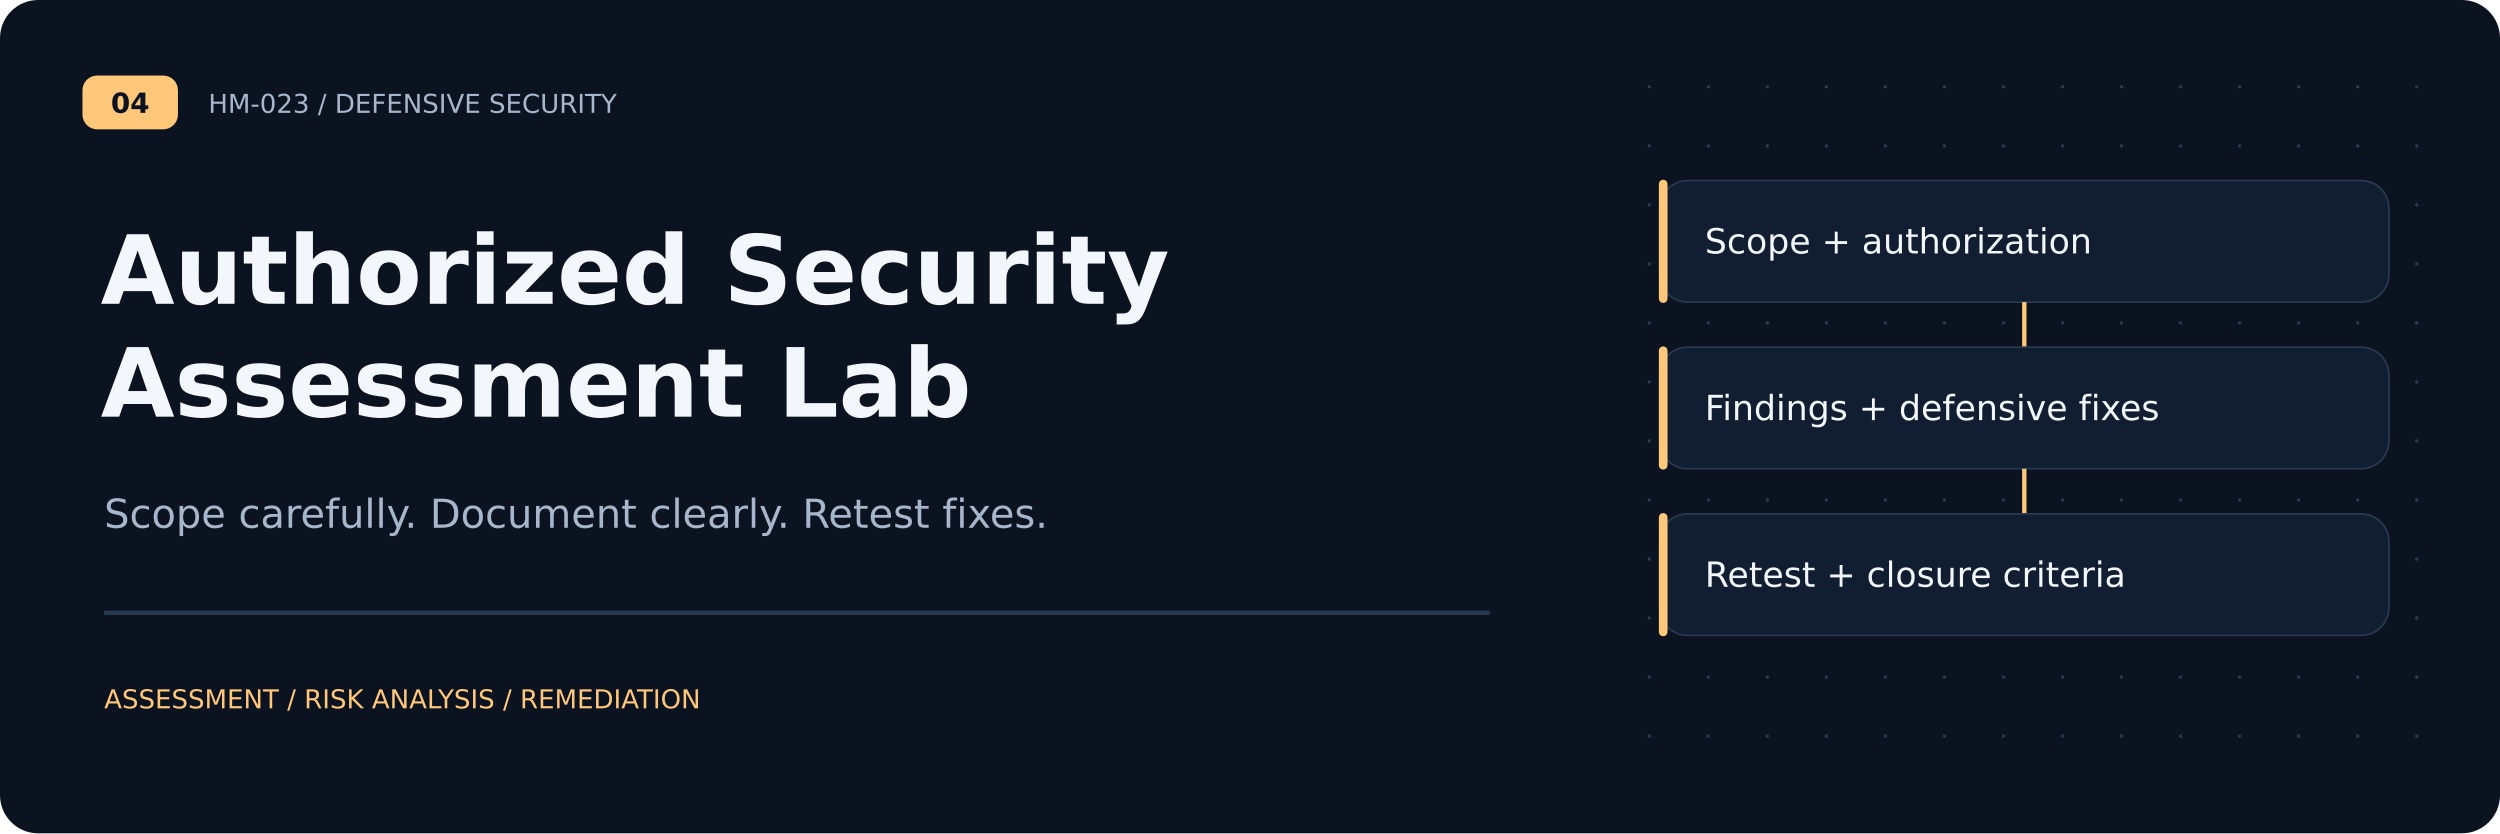
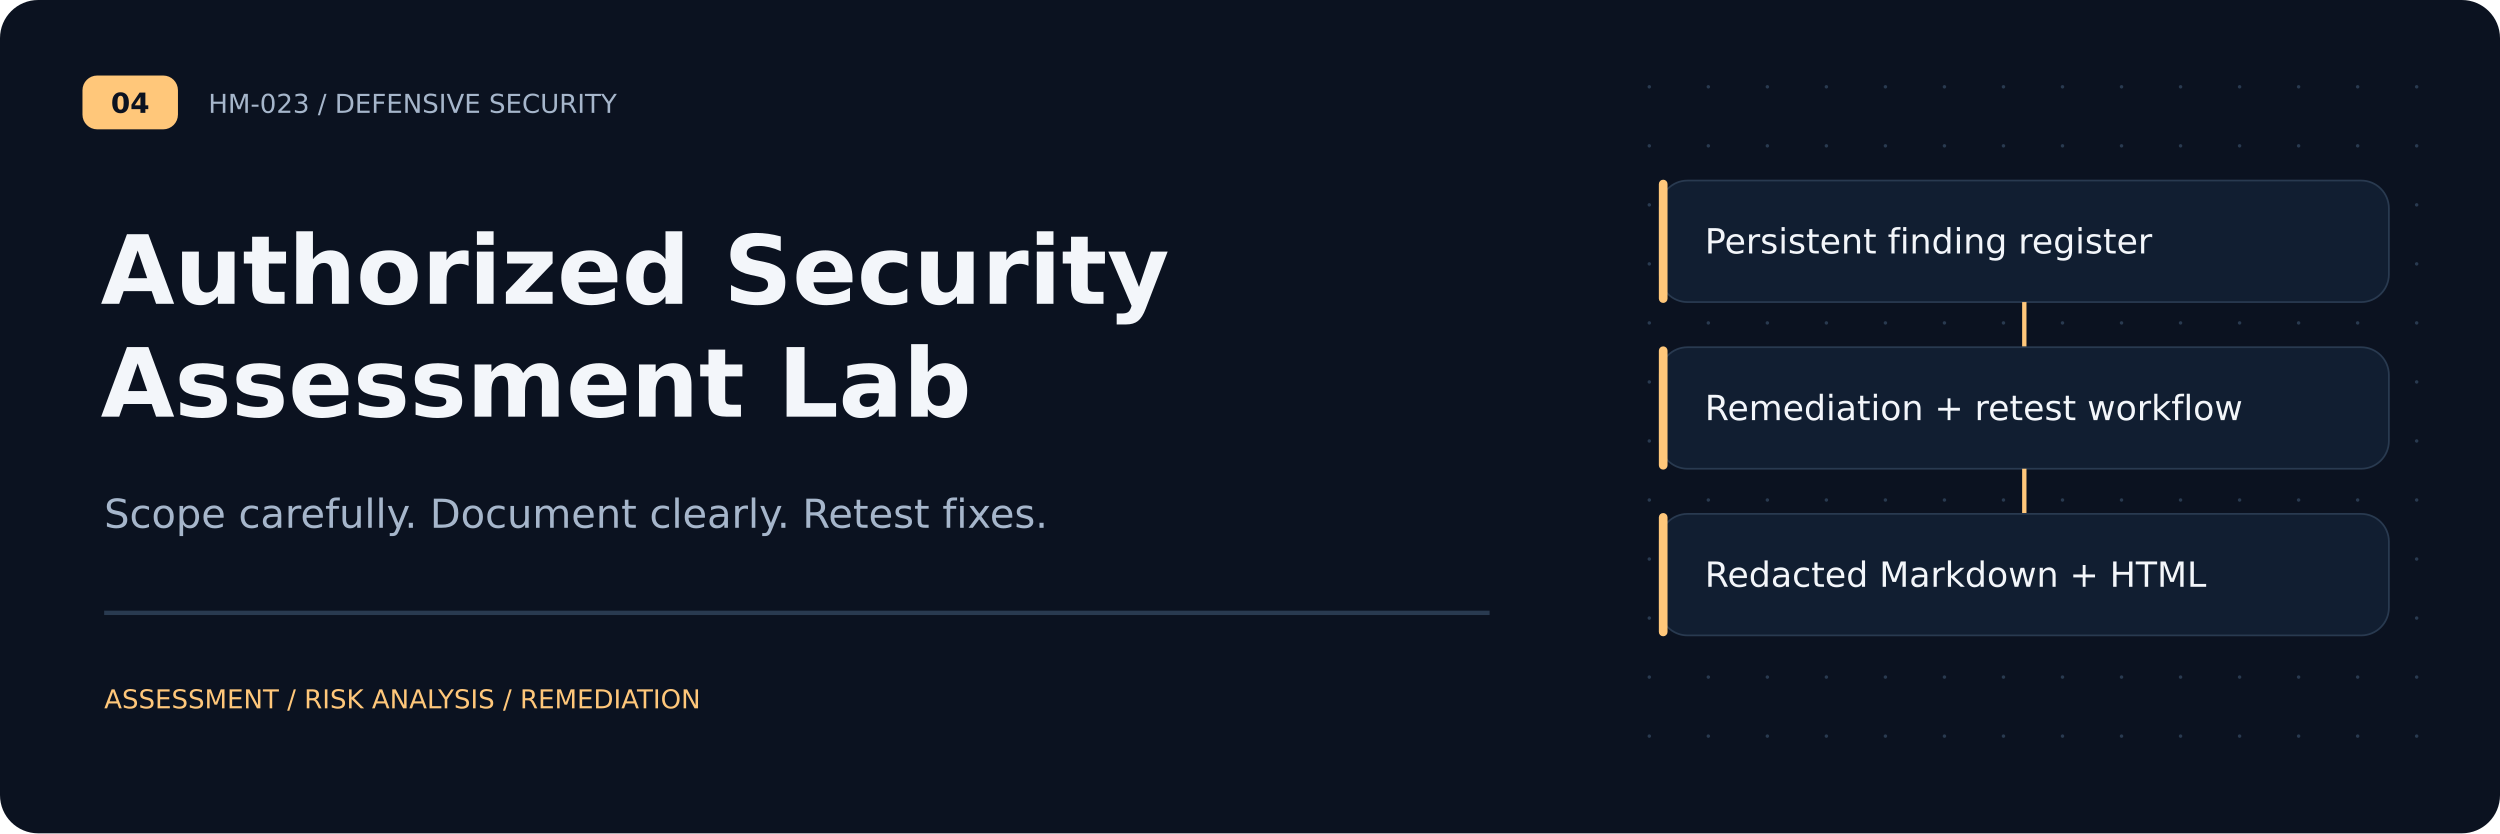
<svg xmlns="http://www.w3.org/2000/svg" width="1440" height="480" viewBox="0 0 1440 480" role="img" aria-labelledby="title">
  <rect width="1440" height="480" rx="22" fill="#0B1220" />
  <circle cx="950" cy="50" r="1" fill="#293A50" />
  <circle cx="950" cy="84" r="1" fill="#293A50" />
  <circle cx="950" cy="118" r="1" fill="#293A50" />
  <circle cx="950" cy="152" r="1" fill="#293A50" />
  <circle cx="950" cy="186" r="1" fill="#293A50" />
  <circle cx="950" cy="220" r="1" fill="#293A50" />
  <circle cx="950" cy="254" r="1" fill="#293A50" />
  <circle cx="950" cy="288" r="1" fill="#293A50" />
  <circle cx="950" cy="322" r="1" fill="#293A50" />
  <circle cx="950" cy="356" r="1" fill="#293A50" />
  <circle cx="950" cy="390" r="1" fill="#293A50" />
  <circle cx="950" cy="424" r="1" fill="#293A50" />
  <circle cx="984" cy="50" r="1" fill="#293A50" />
  <circle cx="984" cy="84" r="1" fill="#293A50" />
  <circle cx="984" cy="118" r="1" fill="#293A50" />
  <circle cx="984" cy="152" r="1" fill="#293A50" />
  <circle cx="984" cy="186" r="1" fill="#293A50" />
  <circle cx="984" cy="220" r="1" fill="#293A50" />
  <circle cx="984" cy="254" r="1" fill="#293A50" />
  <circle cx="984" cy="288" r="1" fill="#293A50" />
  <circle cx="984" cy="322" r="1" fill="#293A50" />
  <circle cx="984" cy="356" r="1" fill="#293A50" />
  <circle cx="984" cy="390" r="1" fill="#293A50" />
  <circle cx="984" cy="424" r="1" fill="#293A50" />
  <circle cx="1018" cy="50" r="1" fill="#293A50" />
  <circle cx="1018" cy="84" r="1" fill="#293A50" />
  <circle cx="1018" cy="118" r="1" fill="#293A50" />
  <circle cx="1018" cy="152" r="1" fill="#293A50" />
  <circle cx="1018" cy="186" r="1" fill="#293A50" />
  <circle cx="1018" cy="220" r="1" fill="#293A50" />
  <circle cx="1018" cy="254" r="1" fill="#293A50" />
  <circle cx="1018" cy="288" r="1" fill="#293A50" />
  <circle cx="1018" cy="322" r="1" fill="#293A50" />
  <circle cx="1018" cy="356" r="1" fill="#293A50" />
  <circle cx="1018" cy="390" r="1" fill="#293A50" />
  <circle cx="1018" cy="424" r="1" fill="#293A50" />
  <circle cx="1052" cy="50" r="1" fill="#293A50" />
  <circle cx="1052" cy="84" r="1" fill="#293A50" />
  <circle cx="1052" cy="118" r="1" fill="#293A50" />
  <circle cx="1052" cy="152" r="1" fill="#293A50" />
  <circle cx="1052" cy="186" r="1" fill="#293A50" />
  <circle cx="1052" cy="220" r="1" fill="#293A50" />
  <circle cx="1052" cy="254" r="1" fill="#293A50" />
  <circle cx="1052" cy="288" r="1" fill="#293A50" />
  <circle cx="1052" cy="322" r="1" fill="#293A50" />
  <circle cx="1052" cy="356" r="1" fill="#293A50" />
  <circle cx="1052" cy="390" r="1" fill="#293A50" />
  <circle cx="1052" cy="424" r="1" fill="#293A50" />
  <circle cx="1086" cy="50" r="1" fill="#293A50" />
  <circle cx="1086" cy="84" r="1" fill="#293A50" />
  <circle cx="1086" cy="118" r="1" fill="#293A50" />
  <circle cx="1086" cy="152" r="1" fill="#293A50" />
  <circle cx="1086" cy="186" r="1" fill="#293A50" />
  <circle cx="1086" cy="220" r="1" fill="#293A50" />
  <circle cx="1086" cy="254" r="1" fill="#293A50" />
  <circle cx="1086" cy="288" r="1" fill="#293A50" />
  <circle cx="1086" cy="322" r="1" fill="#293A50" />
  <circle cx="1086" cy="356" r="1" fill="#293A50" />
  <circle cx="1086" cy="390" r="1" fill="#293A50" />
  <circle cx="1086" cy="424" r="1" fill="#293A50" />
  <circle cx="1120" cy="50" r="1" fill="#293A50" />
  <circle cx="1120" cy="84" r="1" fill="#293A50" />
  <circle cx="1120" cy="118" r="1" fill="#293A50" />
  <circle cx="1120" cy="152" r="1" fill="#293A50" />
  <circle cx="1120" cy="186" r="1" fill="#293A50" />
  <circle cx="1120" cy="220" r="1" fill="#293A50" />
  <circle cx="1120" cy="254" r="1" fill="#293A50" />
  <circle cx="1120" cy="288" r="1" fill="#293A50" />
  <circle cx="1120" cy="322" r="1" fill="#293A50" />
  <circle cx="1120" cy="356" r="1" fill="#293A50" />
  <circle cx="1120" cy="390" r="1" fill="#293A50" />
  <circle cx="1120" cy="424" r="1" fill="#293A50" />
  <circle cx="1154" cy="50" r="1" fill="#293A50" />
  <circle cx="1154" cy="84" r="1" fill="#293A50" />
  <circle cx="1154" cy="118" r="1" fill="#293A50" />
  <circle cx="1154" cy="152" r="1" fill="#293A50" />
  <circle cx="1154" cy="186" r="1" fill="#293A50" />
  <circle cx="1154" cy="220" r="1" fill="#293A50" />
  <circle cx="1154" cy="254" r="1" fill="#293A50" />
  <circle cx="1154" cy="288" r="1" fill="#293A50" />
  <circle cx="1154" cy="322" r="1" fill="#293A50" />
  <circle cx="1154" cy="356" r="1" fill="#293A50" />
  <circle cx="1154" cy="390" r="1" fill="#293A50" />
  <circle cx="1154" cy="424" r="1" fill="#293A50" />
  <circle cx="1188" cy="50" r="1" fill="#293A50" />
  <circle cx="1188" cy="84" r="1" fill="#293A50" />
  <circle cx="1188" cy="118" r="1" fill="#293A50" />
  <circle cx="1188" cy="152" r="1" fill="#293A50" />
  <circle cx="1188" cy="186" r="1" fill="#293A50" />
  <circle cx="1188" cy="220" r="1" fill="#293A50" />
  <circle cx="1188" cy="254" r="1" fill="#293A50" />
  <circle cx="1188" cy="288" r="1" fill="#293A50" />
  <circle cx="1188" cy="322" r="1" fill="#293A50" />
  <circle cx="1188" cy="356" r="1" fill="#293A50" />
  <circle cx="1188" cy="390" r="1" fill="#293A50" />
  <circle cx="1188" cy="424" r="1" fill="#293A50" />
  <circle cx="1222" cy="50" r="1" fill="#293A50" />
  <circle cx="1222" cy="84" r="1" fill="#293A50" />
  <circle cx="1222" cy="118" r="1" fill="#293A50" />
  <circle cx="1222" cy="152" r="1" fill="#293A50" />
  <circle cx="1222" cy="186" r="1" fill="#293A50" />
  <circle cx="1222" cy="220" r="1" fill="#293A50" />
  <circle cx="1222" cy="254" r="1" fill="#293A50" />
  <circle cx="1222" cy="288" r="1" fill="#293A50" />
  <circle cx="1222" cy="322" r="1" fill="#293A50" />
  <circle cx="1222" cy="356" r="1" fill="#293A50" />
  <circle cx="1222" cy="390" r="1" fill="#293A50" />
  <circle cx="1222" cy="424" r="1" fill="#293A50" />
  <circle cx="1256" cy="50" r="1" fill="#293A50" />
  <circle cx="1256" cy="84" r="1" fill="#293A50" />
  <circle cx="1256" cy="118" r="1" fill="#293A50" />
  <circle cx="1256" cy="152" r="1" fill="#293A50" />
  <circle cx="1256" cy="186" r="1" fill="#293A50" />
  <circle cx="1256" cy="220" r="1" fill="#293A50" />
  <circle cx="1256" cy="254" r="1" fill="#293A50" />
  <circle cx="1256" cy="288" r="1" fill="#293A50" />
  <circle cx="1256" cy="322" r="1" fill="#293A50" />
  <circle cx="1256" cy="356" r="1" fill="#293A50" />
  <circle cx="1256" cy="390" r="1" fill="#293A50" />
  <circle cx="1256" cy="424" r="1" fill="#293A50" />
  <circle cx="1290" cy="50" r="1" fill="#293A50" />
  <circle cx="1290" cy="84" r="1" fill="#293A50" />
  <circle cx="1290" cy="118" r="1" fill="#293A50" />
  <circle cx="1290" cy="152" r="1" fill="#293A50" />
  <circle cx="1290" cy="186" r="1" fill="#293A50" />
  <circle cx="1290" cy="220" r="1" fill="#293A50" />
  <circle cx="1290" cy="254" r="1" fill="#293A50" />
  <circle cx="1290" cy="288" r="1" fill="#293A50" />
  <circle cx="1290" cy="322" r="1" fill="#293A50" />
  <circle cx="1290" cy="356" r="1" fill="#293A50" />
  <circle cx="1290" cy="390" r="1" fill="#293A50" />
  <circle cx="1290" cy="424" r="1" fill="#293A50" />
  <circle cx="1324" cy="50" r="1" fill="#293A50" />
  <circle cx="1324" cy="84" r="1" fill="#293A50" />
  <circle cx="1324" cy="118" r="1" fill="#293A50" />
  <circle cx="1324" cy="152" r="1" fill="#293A50" />
  <circle cx="1324" cy="186" r="1" fill="#293A50" />
  <circle cx="1324" cy="220" r="1" fill="#293A50" />
  <circle cx="1324" cy="254" r="1" fill="#293A50" />
  <circle cx="1324" cy="288" r="1" fill="#293A50" />
  <circle cx="1324" cy="322" r="1" fill="#293A50" />
  <circle cx="1324" cy="356" r="1" fill="#293A50" />
  <circle cx="1324" cy="390" r="1" fill="#293A50" />
  <circle cx="1324" cy="424" r="1" fill="#293A50" />
  <circle cx="1358" cy="50" r="1" fill="#293A50" />
  <circle cx="1358" cy="84" r="1" fill="#293A50" />
  <circle cx="1358" cy="118" r="1" fill="#293A50" />
  <circle cx="1358" cy="152" r="1" fill="#293A50" />
  <circle cx="1358" cy="186" r="1" fill="#293A50" />
  <circle cx="1358" cy="220" r="1" fill="#293A50" />
  <circle cx="1358" cy="254" r="1" fill="#293A50" />
  <circle cx="1358" cy="288" r="1" fill="#293A50" />
  <circle cx="1358" cy="322" r="1" fill="#293A50" />
  <circle cx="1358" cy="356" r="1" fill="#293A50" />
  <circle cx="1358" cy="390" r="1" fill="#293A50" />
  <circle cx="1358" cy="424" r="1" fill="#293A50" />
  <circle cx="1392" cy="50" r="1" fill="#293A50" />
  <circle cx="1392" cy="84" r="1" fill="#293A50" />
  <circle cx="1392" cy="118" r="1" fill="#293A50" />
  <circle cx="1392" cy="152" r="1" fill="#293A50" />
  <circle cx="1392" cy="186" r="1" fill="#293A50" />
  <circle cx="1392" cy="220" r="1" fill="#293A50" />
  <circle cx="1392" cy="254" r="1" fill="#293A50" />
  <circle cx="1392" cy="288" r="1" fill="#293A50" />
  <circle cx="1392" cy="322" r="1" fill="#293A50" />
  <circle cx="1392" cy="356" r="1" fill="#293A50" />
  <circle cx="1392" cy="390" r="1" fill="#293A50" />
  <circle cx="1392" cy="424" r="1" fill="#293A50" />
  <rect x="48" y="44" width="54" height="30" rx="8" fill="#FFC77A" stroke="#FFC77A" />
  <text x="75" y="65" fill="#0B1220" font-size="16" font-weight="700" text-anchor="middle" font-family="DejaVu Sans, sans-serif">04</text>
  <text x="120" y="65" fill="#A6B6CB" font-size="15" font-weight="500" text-anchor="start" font-family="DejaVu Sans, sans-serif">HM-023  /  DEFENSIVE SECURITY</text>
  <text x="58" y="175" fill="#F3F6FA" font-size="55" font-weight="700" text-anchor="start" font-family="DejaVu Sans, sans-serif">Authorized Security</text>
  <text x="58" y="240" fill="#F3F6FA" font-size="55" font-weight="700" text-anchor="start" font-family="DejaVu Sans, sans-serif">Assessment Lab</text>
  <text x="60" y="304" fill="#A6B6CB" font-size="23" font-weight="400" text-anchor="start" font-family="DejaVu Sans, sans-serif">Scope carefully. Document clearly. Retest fixes.</text>
  <text x="60" y="408" fill="#FFC77A" font-size="15" font-weight="500" text-anchor="start" font-family="DejaVu Sans, sans-serif">ASSESSMENT  /  RISK ANALYSIS  /  REMEDIATION</text>
  <path d="M 60 353 H 858" fill="none" stroke="#293A50" stroke-width="2.5" />
  <rect x="956" y="104" width="420" height="70" rx="16" fill="#111E31" stroke="#293A50" />
  <rect x="956" y="104" width="4" height="70" rx="2" fill="#FFC77A" stroke="#FFC77A" />
-   <text x="982" y="146" fill="#F3F6FA" font-size="20" font-weight="500" text-anchor="start" font-family="DejaVu Sans, sans-serif">Scope + authorization</text>
+   <text x="982" y="146" fill="#F3F6FA" font-size="20" font-weight="500" text-anchor="start" font-family="DejaVu Sans, sans-serif">Persistent finding register</text>
  <path d="M 1166 174 V 200" fill="none" stroke="#FFC77A" stroke-width="2.5" />
  <rect x="956" y="200" width="420" height="70" rx="16" fill="#111E31" stroke="#293A50" />
  <rect x="956" y="200" width="4" height="70" rx="2" fill="#FFC77A" stroke="#FFC77A" />
-   <text x="982" y="242" fill="#F3F6FA" font-size="20" font-weight="500" text-anchor="start" font-family="DejaVu Sans, sans-serif">Findings + defensive fixes</text>
+   <text x="982" y="242" fill="#F3F6FA" font-size="20" font-weight="500" text-anchor="start" font-family="DejaVu Sans, sans-serif">Remediation + retest workflow</text>
  <path d="M 1166 270 V 296" fill="none" stroke="#FFC77A" stroke-width="2.5" />
  <rect x="956" y="296" width="420" height="70" rx="16" fill="#111E31" stroke="#293A50" />
  <rect x="956" y="296" width="4" height="70" rx="2" fill="#FFC77A" stroke="#FFC77A" />
-   <text x="982" y="338" fill="#F3F6FA" font-size="20" font-weight="500" text-anchor="start" font-family="DejaVu Sans, sans-serif">Retest + closure criteria</text>
+   <text x="982" y="338" fill="#F3F6FA" font-size="20" font-weight="500" text-anchor="start" font-family="DejaVu Sans, sans-serif">Redacted Markdown + HTML</text>
</svg>
